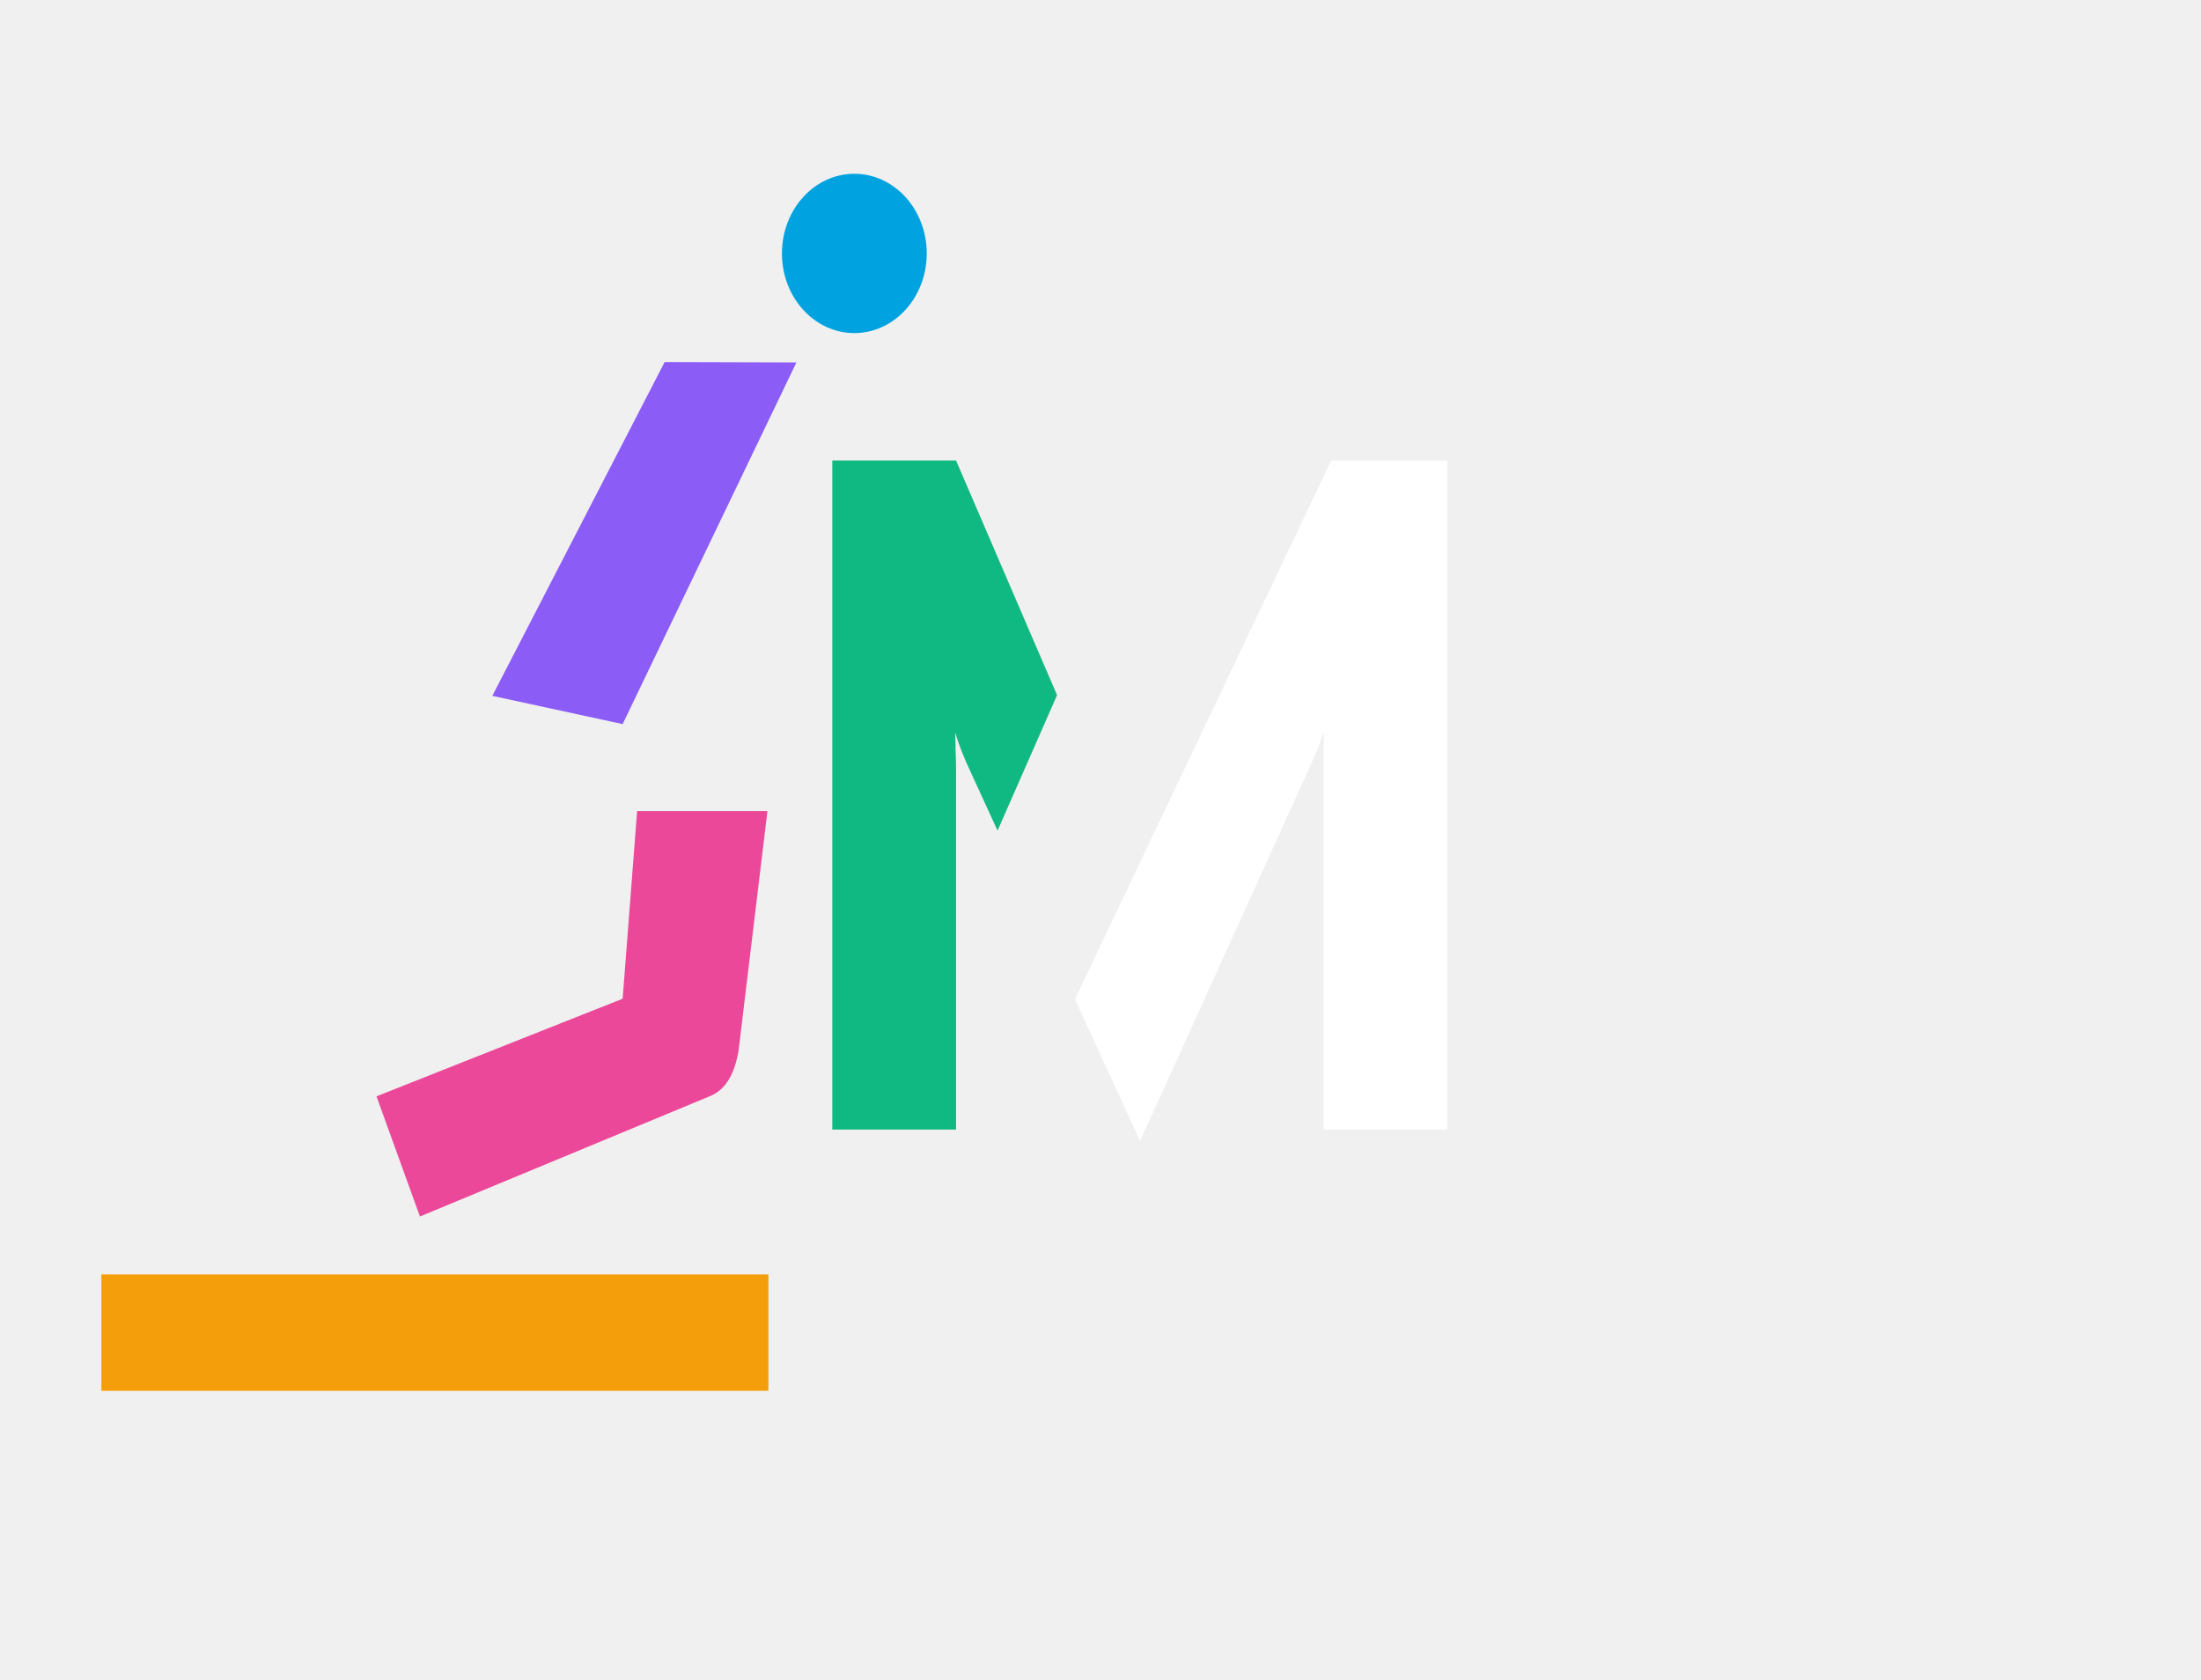
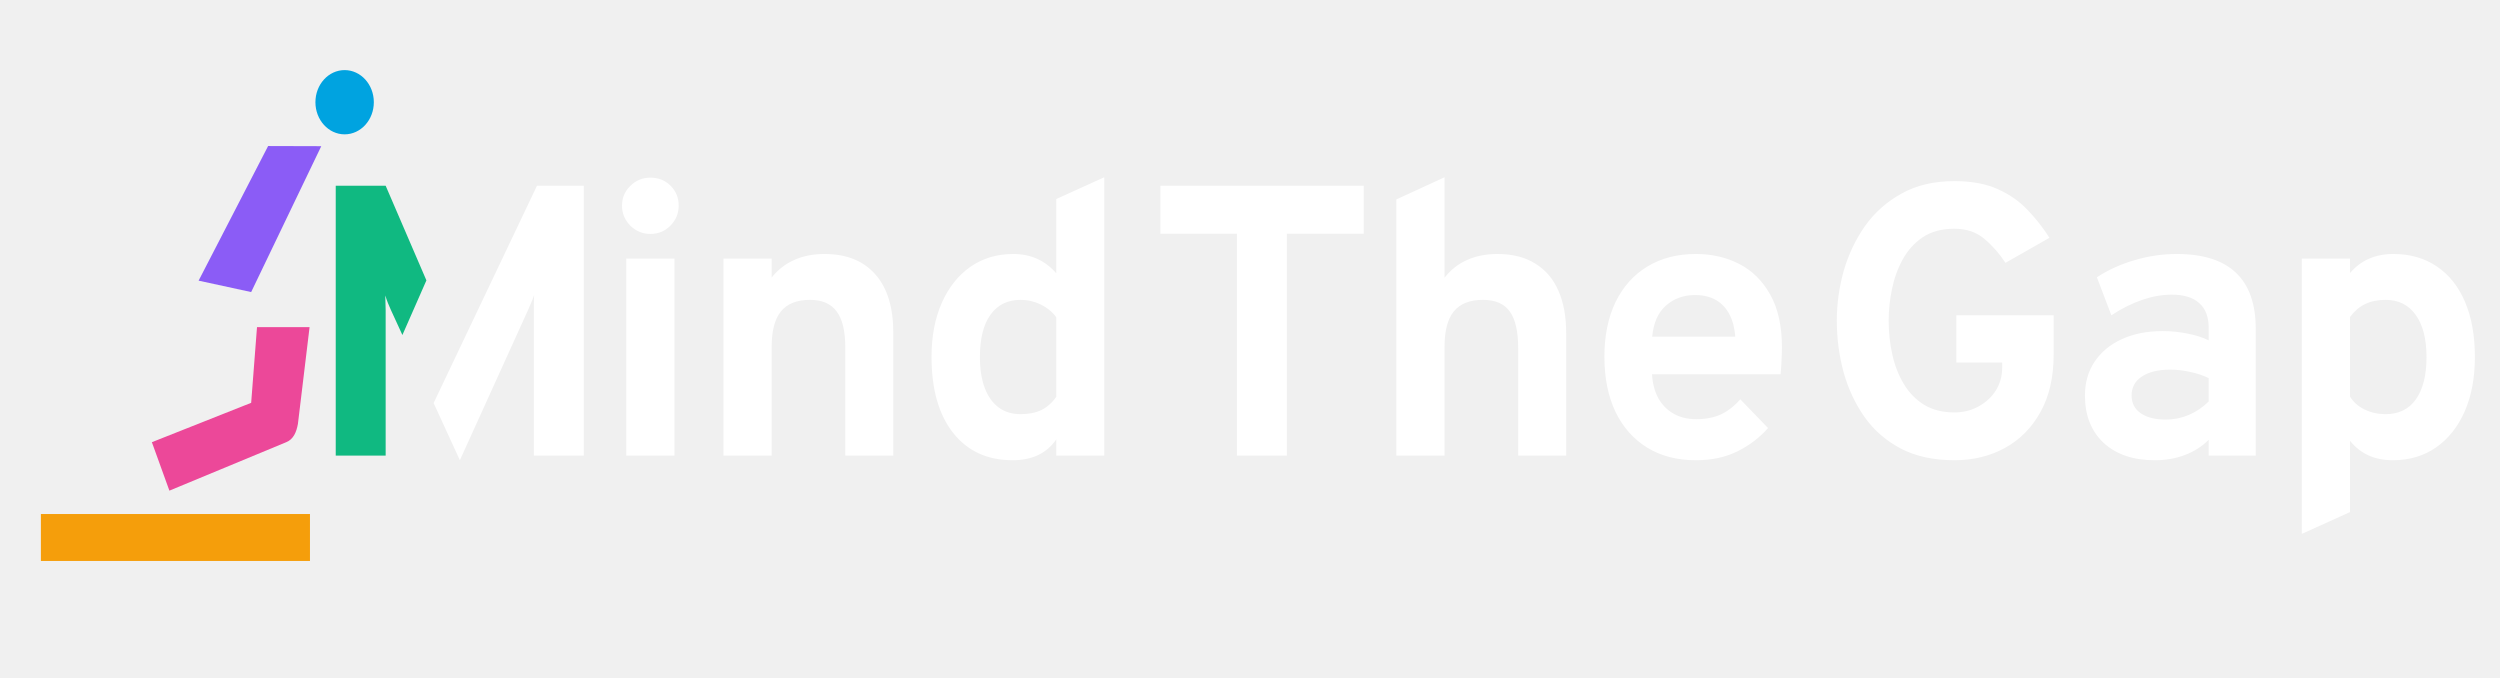
- <svg xmlns="http://www.w3.org/2000/svg" width="152" height="116" viewBox="0 0 152 116" fill="none">
+ <svg xmlns="http://www.w3.org/2000/svg" width="428" height="116" viewBox="0 0 428 116" fill="none">
  <path d="M34 48.049L43 50L55 25.026L45.901 25L34 48.049Z" fill="#8B5CF6" />
  <path d="M43 68.963L26 75.704L29 84L49 75.704C50.246 75.214 50.754 73.944 51 72.593L53 56H44L43 68.963Z" fill="#EC4899" />
  <path d="M7 88H53.066V96.037H7V88Z" fill="#F59E0B" />
  <ellipse cx="59" cy="17.5" rx="5" ry="5.5" fill="#00A3E0" />
  <path d="M73 48L68.891 57.355L66.916 53.052C66.762 52.722 66.597 52.337 66.421 51.897C66.245 51.457 66.091 51.017 65.959 50.577C65.981 50.929 65.992 51.347 65.992 51.831C66.014 52.315 66.025 52.744 66.025 53.118V78H57.478V31.8H66.025L73 48Z" fill="#10B981" />
  <path d="M90.412 53.052C90.588 52.678 90.764 52.271 90.94 51.831C91.138 51.369 91.303 50.94 91.435 50.544C91.435 50.852 91.424 51.248 91.402 51.732V53.052V78H99.949V31.8H91.93L74.236 69L78.73 78.792L90.412 53.052Z" fill="white" />
+   <path d="M107.214 78V44.274H115.464V78H107.214ZM111.339 40.05C110.019 40.05 108.875 39.577 107.907 38.631C106.961 37.663 106.488 36.519 106.488 35.199C106.488 33.879 106.961 32.757 107.907 31.833C108.853 30.887 109.997 30.414 111.339 30.414C112.725 30.414 113.88 30.876 114.804 31.8C115.728 32.724 116.19 33.857 116.19 35.199C116.19 36.541 115.717 37.685 114.771 38.631C113.847 39.577 112.703 40.05 111.339 40.05ZM123.859 78V44.274H132.109V47.508C133.187 46.166 134.474 45.165 135.97 44.505C137.488 43.823 139.215 43.482 141.151 43.482C144.913 43.482 147.817 44.648 149.863 46.98C151.909 49.29 152.932 52.623 152.932 56.979V78H144.715V59.52C144.715 56.682 144.22 54.614 143.23 53.316C142.262 51.996 140.744 51.336 138.676 51.336C136.432 51.336 134.771 51.996 133.693 53.316C132.637 54.614 132.109 56.638 132.109 59.388V78H123.859ZM173.371 78.792C169.037 78.792 165.638 77.23 163.174 74.106C160.71 70.982 159.478 66.648 159.478 61.104C159.478 57.584 160.061 54.504 161.227 51.864C162.393 49.224 164.021 47.167 166.111 45.693C168.223 44.219 170.676 43.482 173.47 43.482C176.462 43.482 178.915 44.582 180.829 46.782V34.077L189.046 30.348V78H180.829V75.228C179.201 77.604 176.715 78.792 173.371 78.792ZM174.724 70.905C176.132 70.905 177.331 70.663 178.321 70.179C179.311 69.673 180.147 68.925 180.829 67.935V54.306C180.147 53.382 179.256 52.656 178.156 52.128C177.078 51.6 175.934 51.336 174.724 51.336C172.502 51.336 170.786 52.183 169.576 53.877C168.366 55.549 167.761 57.958 167.761 61.104C167.761 63.172 168.036 64.943 168.586 66.417C169.136 67.869 169.928 68.98 170.962 69.75C171.996 70.52 173.25 70.905 174.724 70.905ZM211.76 78V40.017H198.659V31.8H233.474V40.017H220.307V78H211.76ZM239.055 78V34.143L247.305 30.348V47.541C248.383 46.177 249.67 45.165 251.166 44.505C252.684 43.823 254.411 43.482 256.347 43.482C258.943 43.482 261.11 44.032 262.848 45.132C264.608 46.21 265.928 47.761 266.808 49.785C267.688 51.787 268.128 54.185 268.128 56.979V78H259.911V59.52C259.911 56.748 259.438 54.691 258.492 53.349C257.546 52.007 256.006 51.336 253.872 51.336C251.628 51.336 249.967 51.996 248.889 53.316C247.833 54.614 247.305 56.638 247.305 59.388V78H239.055ZM290.349 78.792C287.115 78.792 284.321 78.066 281.967 76.614C279.635 75.162 277.831 73.116 276.555 70.476C275.301 67.814 274.674 64.69 274.674 61.104C274.674 57.474 275.312 54.339 276.588 51.699C277.886 49.059 279.701 47.035 282.033 45.627C284.387 44.197 287.159 43.482 290.349 43.482C293.077 43.482 295.552 44.054 297.774 45.198C299.996 46.342 301.767 48.102 303.087 50.478C304.407 52.832 305.067 55.835 305.067 59.487C305.067 60.059 305.045 60.763 305.001 61.599C304.979 62.413 304.924 63.238 304.836 64.074H282.825C282.913 65.614 283.265 66.967 283.881 68.133C284.519 69.277 285.388 70.168 286.488 70.806C287.588 71.444 288.886 71.763 290.382 71.763C291.988 71.763 293.385 71.499 294.573 70.971C295.761 70.421 296.883 69.552 297.939 68.364L302.691 73.281C301.239 74.931 299.49 76.262 297.444 77.274C295.398 78.286 293.033 78.792 290.349 78.792ZM282.858 57.639H297.081C296.971 56.165 296.641 54.9 296.091 53.844C295.541 52.766 294.771 51.941 293.781 51.369C292.791 50.797 291.592 50.511 290.184 50.511C288.248 50.511 286.598 51.105 285.234 52.293C283.87 53.481 283.078 55.263 282.858 57.639ZM334.592 78.792C331.05 78.792 328.003 78.132 325.451 76.812C322.899 75.47 320.82 73.666 319.214 71.4C317.608 69.112 316.409 66.549 315.617 63.711C314.847 60.851 314.462 57.914 314.462 54.9C314.462 52.018 314.858 49.169 315.65 46.353C316.464 43.537 317.685 40.974 319.313 38.664C320.963 36.354 323.053 34.506 325.583 33.12C328.113 31.712 331.116 31.008 334.592 31.008C337.54 31.008 340.026 31.47 342.05 32.394C344.096 33.318 345.812 34.528 347.198 36.024C348.606 37.498 349.827 39.06 350.861 40.71L343.337 45C342.325 43.438 341.126 42.074 339.74 40.908C338.376 39.742 336.66 39.159 334.592 39.159C332.436 39.159 330.632 39.643 329.18 40.611C327.75 41.579 326.606 42.844 325.748 44.406C324.89 45.968 324.274 47.673 323.9 49.521C323.526 51.347 323.339 53.14 323.339 54.9C323.339 56.902 323.548 58.838 323.966 60.708C324.384 62.578 325.044 64.261 325.946 65.757C326.848 67.253 328.014 68.441 329.444 69.321C330.874 70.179 332.59 70.608 334.592 70.608C336.11 70.608 337.485 70.267 338.717 69.585C339.971 68.903 340.961 67.99 341.687 66.846C342.413 65.68 342.776 64.371 342.776 62.919V62.061H334.922V53.976H351.587V60.642C351.587 64.558 350.828 67.869 349.31 70.575C347.814 73.259 345.779 75.305 343.205 76.713C340.653 78.099 337.782 78.792 334.592 78.792ZM368.889 78.792C365.215 78.792 362.3 77.802 360.144 75.822C358.01 73.82 356.943 71.114 356.943 67.704C356.943 65.504 357.493 63.579 358.593 61.929C359.715 60.257 361.266 58.97 363.246 58.068C365.248 57.144 367.58 56.682 370.242 56.682C371.716 56.682 373.135 56.825 374.499 57.111C375.885 57.375 377.095 57.76 378.129 58.266V56.154C378.129 54.262 377.59 52.843 376.512 51.897C375.456 50.929 373.894 50.445 371.826 50.445C370.176 50.445 368.482 50.742 366.744 51.336C365.006 51.93 363.246 52.81 361.464 53.976L358.989 47.475C360.925 46.199 363.081 45.22 365.457 44.538C367.833 43.834 370.231 43.482 372.651 43.482C377.183 43.482 380.571 44.56 382.815 46.716C385.059 48.85 386.181 52.04 386.181 56.286V78H378.129V75.294C376.985 76.438 375.621 77.307 374.037 77.901C372.475 78.495 370.759 78.792 368.889 78.792ZM370.803 71.829C372.167 71.829 373.476 71.565 374.73 71.037C376.006 70.487 377.139 69.717 378.129 68.727V64.734C377.183 64.272 376.127 63.92 374.961 63.678C373.817 63.414 372.673 63.282 371.529 63.282C369.483 63.282 367.866 63.678 366.678 64.47C365.512 65.24 364.929 66.318 364.929 67.704C364.929 69.002 365.446 70.014 366.48 70.74C367.514 71.466 368.955 71.829 370.803 71.829ZM394.068 91.398V44.274H402.318V46.749C404.166 44.571 406.641 43.482 409.743 43.482C412.625 43.482 415.111 44.197 417.201 45.627C419.291 47.035 420.897 49.059 422.019 51.699C423.141 54.339 423.702 57.485 423.702 61.137C423.702 64.679 423.119 67.781 421.953 70.443C420.787 73.083 419.148 75.14 417.036 76.614C414.924 78.066 412.46 78.792 409.644 78.792C408.104 78.792 406.718 78.517 405.486 77.967C404.254 77.395 403.198 76.559 402.318 75.459V87.669L394.068 91.398ZM408.423 70.905C410.667 70.905 412.394 70.058 413.604 68.364C414.814 66.648 415.419 64.239 415.419 61.137C415.419 58.035 414.803 55.626 413.571 53.91C412.339 52.194 410.623 51.336 408.423 51.336C407.081 51.336 405.904 51.578 404.892 52.062C403.902 52.546 403.044 53.283 402.318 54.273V67.902C402.912 68.848 403.748 69.585 404.826 70.113C405.926 70.641 407.125 70.905 408.423 70.905Z" fill="white" />
</svg>
